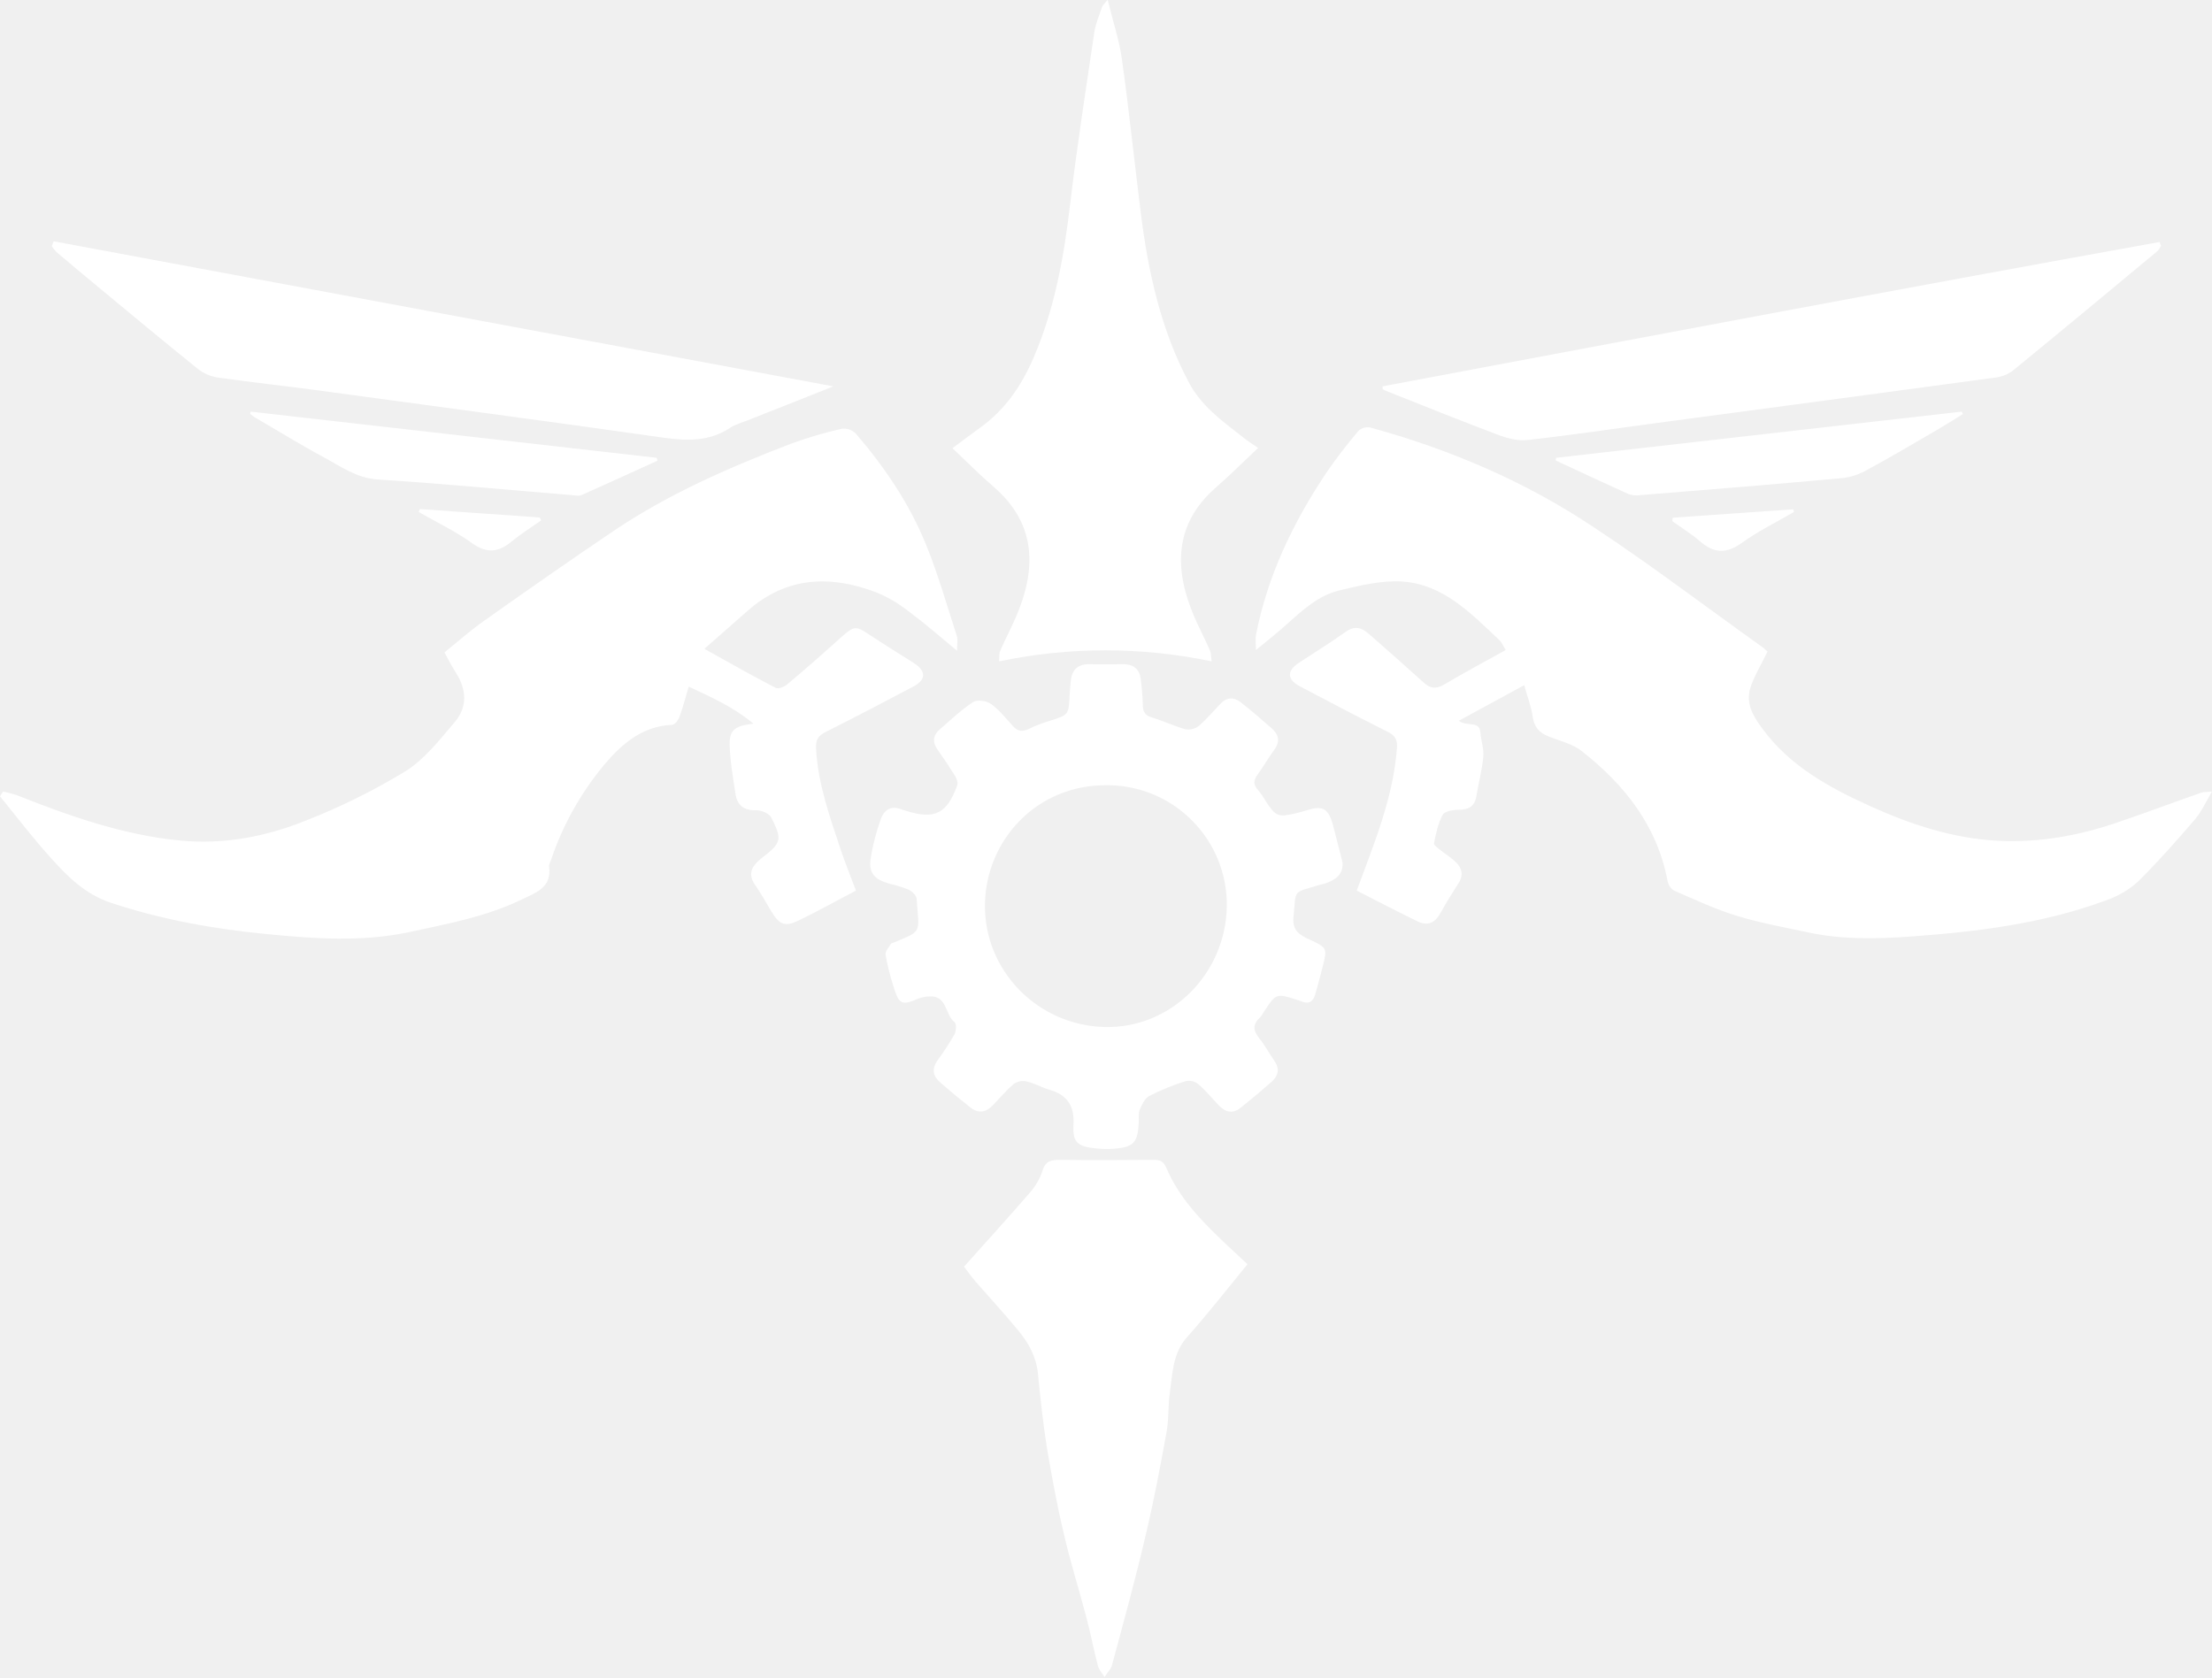
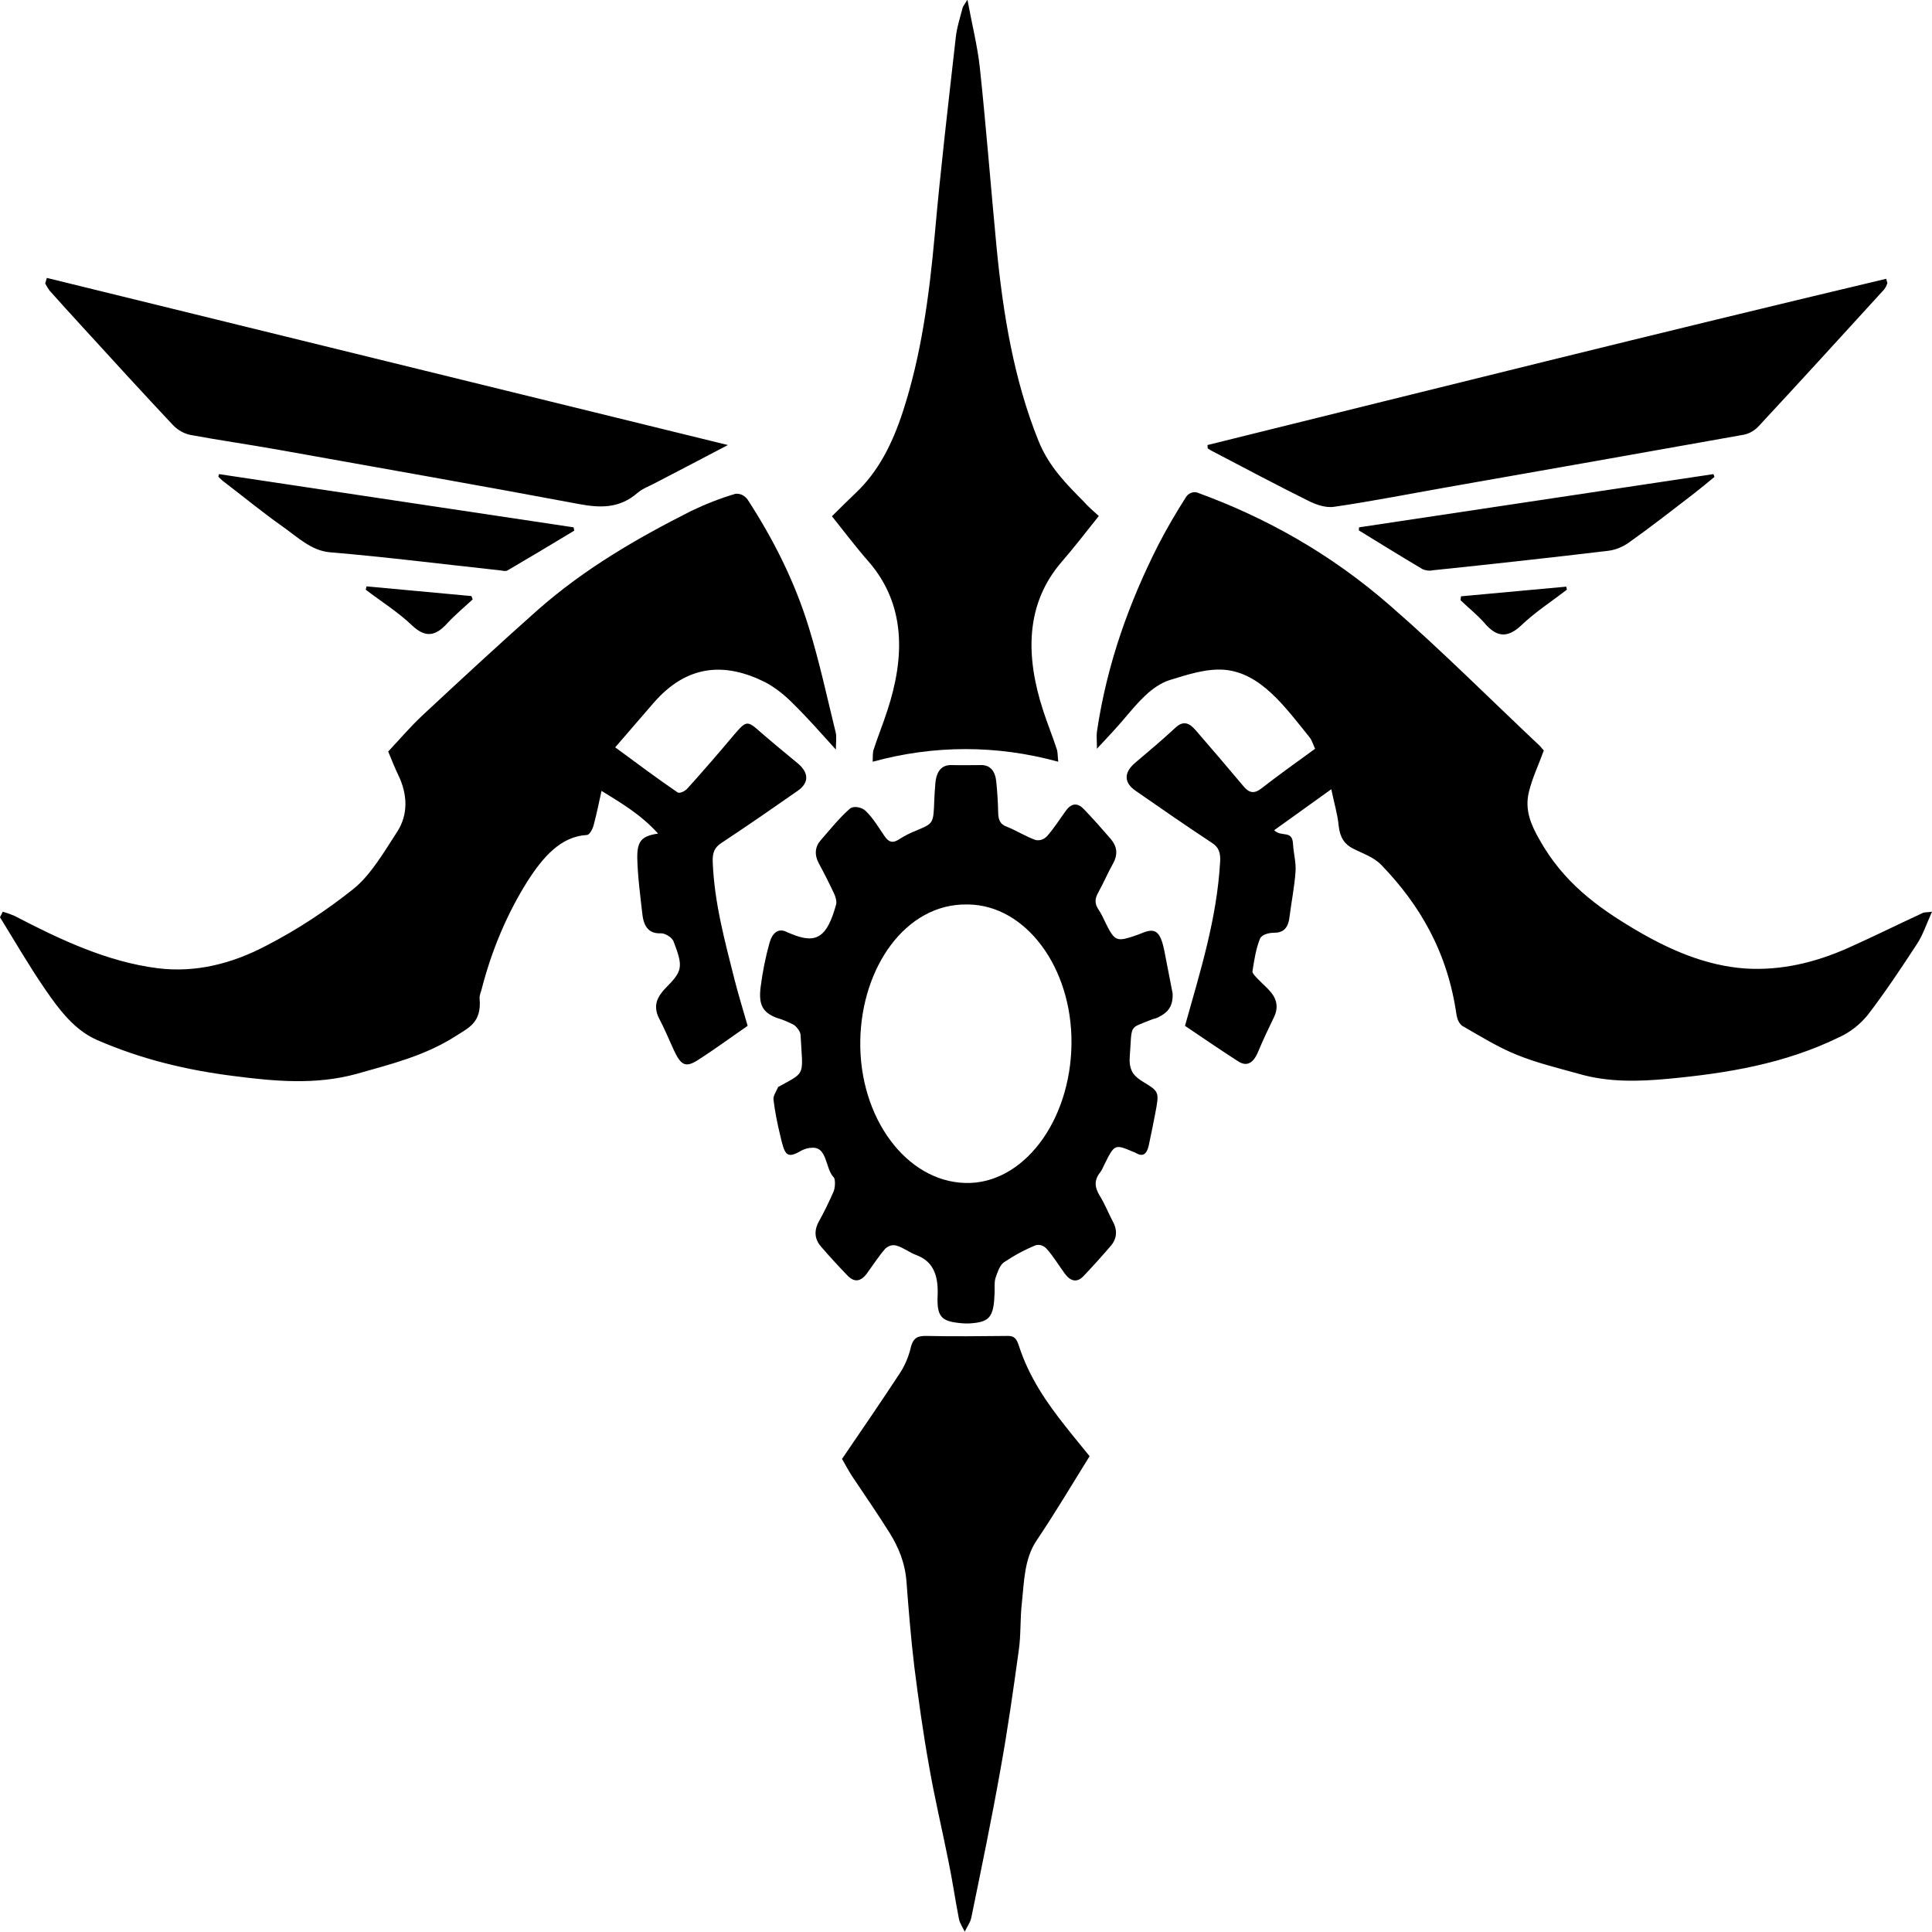
- <svg xmlns="http://www.w3.org/2000/svg" fill="#FFF" viewBox="0 0 919.2 697.2">
-   <path d="M734.5 270.8c-2.6 5.5-5.5 10-7.1 15-2.1 6.5 1.1 11.9 4.9 17 11.5 15.7 27.9 24.6 44.9 32.3s34.4 13.4 53.2 14.4c16.9.8 33.2-2.1 49.1-7.5 11.8-4 23.5-8.4 35.2-12.5 1-.4 2.2-.2 4.5-.5-2.6 4.4-4.3 8.3-7 11.5-7.6 8.8-15.3 17.6-23.6 25.8-3.9 3.6-8.6 6.3-13.6 8-26.2 9.7-53.6 13-81.2 15-14.3 1-28.6 1.3-42.7-1.8-9.9-2.1-19.9-3.9-29.6-6.9-8.8-2.7-17.3-6.7-25.8-10.4-1.4-.8-2.3-2.2-2.7-3.8-4.3-23.1-17.8-40.1-35.7-54.2-3.8-3-9-4.2-13.6-6-3.9-1.5-6.2-3.9-6.8-8.3-.5-4-2.1-7.9-3.5-13.1l-27.2 14.8c3.7 2.7 8.6-.3 9 5 .2 3.3 1.5 6.6 1.2 9.8-.5 5.6-2 11.1-2.9 16.6-.7 4.2-3.2 5.6-7.4 5.6-2.3 0-5.7.6-6.6 2.1-1.9 3.5-2.8 7.8-3.6 11.8-.2.7 1.6 2 2.6 2.8 2.1 1.7 4.4 3.1 6.3 4.9 2.7 2.5 3.5 5.5 1.3 8.9-2.6 4.1-5.2 8.2-7.5 12.4s-5.4 5.5-9.5 3.5c-8.6-4.2-17.1-8.6-25.3-12.8 7.3-19.8 15.1-38.5 16.7-59.1.3-3.5-.7-5.4-4-7-12.2-6.1-24.2-12.4-36.3-18.8-5.5-2.9-5.5-6.5-.3-9.9 6.5-4.2 13.1-8.4 19.5-12.9 3.9-2.7 6.8-1.4 9.8 1.3 7.5 6.6 15 13.2 22.4 19.9 2.7 2.5 5.1 2.8 8.4.9 8.3-4.9 16.8-9.5 25.7-14.4-.9-1.4-1.5-3-2.6-4.1-11.8-11.1-23.3-23.3-40.6-24.4-8.5-.5-17.4 1.7-25.9 3.7-8.8 2.1-15.4 8.3-22 14.2-3.8 3.4-7.8 6.6-12.7 10.6 0-2.8-.3-4.6 0-6.2 4.8-24.6 15.4-46.7 29.2-67.4 4.1-6 8.6-11.8 13.3-17.4 1.3-1.3 3.2-1.8 5-1.5 32.8 9 63.9 22.2 92.2 41 24.3 16 47.5 33.7 71.2 50.6.7.7 1.2 1.1 1.7 1.5zm-378.8 99.4c-7.9 4.1-15.7 8.5-23.8 12.4-5.8 2.8-8 1.8-11.4-3.8-2.2-3.7-4.3-7.5-6.8-11.1-2.6-3.8-1.8-6.8 1.3-9.7.5-.5 1-.9 1.5-1.3 8.2-6.3 8.7-7.6 4-16.9-.8-1.6-4-3-6-3-5.3.2-8.2-2-8.9-7-1-6.7-2.2-13.5-2.4-20.2-.1-6.2 2.2-7.9 9.9-8.8-8.3-6.9-17.1-10.8-26.9-15.4-1.3 4.5-2.4 8.5-3.8 12.5-.5 1.4-2 3.4-3.1 3.4-12.5.5-21.1 8.1-28.4 16.8-9.6 11.6-17 24.8-21.8 39-.4 1.1-1.1 2.3-.9 3.3 1 8.6-5.3 10.5-11.2 13.4-15 7.3-31.1 10.2-47.2 13.7-19.6 4.1-39.1 2.7-58.6.8-22.1-2.1-43.8-6-65-13-10.6-3.5-17.9-10.7-24.9-18.5C13.7 348.4 7 339.6 0 331l1.3-2c1.9.4 3.7.9 5.6 1.5 22 8.7 44.2 16.6 68.1 18.9 18 1.7 35.4-1.6 51.8-8.2 14.4-5.6 28.3-12.5 41.5-20.5 8.1-5 14.4-13.2 20.7-20.6 5.3-6.2 4.9-13.5.5-20.4-1.6-2.5-3-5.2-4.8-8.5 5.3-4.3 10.5-8.9 16.1-12.9 18.1-12.8 36.2-25.5 54.6-37.9 22.8-15.3 47.9-26.2 73.4-36 6.9-2.5 13.9-4.6 21.1-6.2 2.1-.2 4.3.5 5.8 2.1 12 14 22.3 29.2 29.2 46.3 5 12.3 8.6 25.1 12.7 37.7.5 1.5.1 3.4.1 6.2-7.2-6-13.4-11.4-20-16.3-4.2-3.3-8.7-6-13.6-8-19-7.2-37.1-6.6-53.2 7.5-5.8 5.1-11.6 10.2-18.2 16 10.8 6 20.1 11.3 29.6 16.2 1.1.6 3.6-.4 4.8-1.4 7.5-6.3 14.9-12.8 22.2-19.4 5.8-5.1 6.2-5.2 12.7-.8 5.8 3.8 11.7 7.5 17.6 11.2 5.3 3.4 5.4 7-.1 9.9-12.1 6.4-24.1 12.7-36.3 18.8-3.2 1.6-4.3 3.4-4.1 6.9.8 14.9 5.8 28.6 10.4 42.5 1.8 5.3 3.9 10.5 6.2 16.6z" />
-   <path d="M557.9 358.5c.3 5.3-3.1 7.2-7.1 8.7-.8.3-1.6.4-2.4.6-11.6 3.6-9.7 1.4-10.9 13.6-.5 5.5 2.7 7.3 6.6 9.1 7.5 3.5 7.5 3.5 5.5 11.5-1 3.9-2 7.7-3.1 11.5-.9 3-2.8 4-5.8 2.7-.5-.2-.9-.4-1.4-.5-9-2.9-9-2.9-14.1 4.9-.5.9-1 1.7-1.7 2.4-3.1 2.9-2.7 5.5-.2 8.6 2.3 2.8 4 6.1 6.1 9.1 2.4 3.3 2 6.3-.9 8.9-4.2 3.7-8.6 7.4-13 10.9-3.1 2.5-6.2 1.9-8.9-.9-2.9-3-5.5-6.3-8.7-9-1.5-1.2-3.4-1.6-5.2-1.2-5.2 1.6-10.3 3.7-15.2 6.2-1.8 1-3 3.6-3.9 5.7-.6 1.6-.3 3.6-.4 5.4-.4 8.3-2.2 10.2-10.4 10.8-2.3.2-4.6.1-6.9-.1-8-.7-10.3-2.4-9.8-10 .4-8-2.8-12.4-10.2-14.5-3.2-.9-6.1-2.7-9.4-3.4-1.8-.4-3.7 0-5.3 1.1-3.1 2.7-5.8 5.9-8.7 8.9s-6 3.4-9.3.8c-4.2-3.3-8.3-6.7-12.3-10.2-3.1-2.6-3.9-5.6-1.4-9.2 2.6-3.5 4.9-7.1 7.1-10.9.8-1.4.9-4.4.1-5.1-4.1-3.1-3-11.2-10.5-10.7-1.7 0-3.3.4-4.9 1-7.3 3.3-8 1.4-10.2-5.8-1.3-4.1-2.4-8.3-3.1-12.6-.2-1.4 1.4-3 2.2-4.5.1-.2.6-.2.9-.4 12.5-5.2 10.8-3.7 9.8-18.4-.1-1.3-1.9-3-3.3-3.7-2.6-1-5.3-1.9-8.1-2.5-6.5-1.9-8.7-4.6-7.6-11.1.9-5.4 2.3-10.7 4.2-15.9 1.3-3.6 4.2-5.6 8.4-3.9.6.2 1.3.4 1.9.6 12 3.8 17.1 1.3 21.4-10.6.4-1.1-.3-2.9-1-4-2.3-3.7-4.7-7.3-7.2-10.8-2.2-3.1-1.9-6 .9-8.4 4.5-3.9 8.9-8.1 13.9-11.4 1.7-1.1 5.6-.5 7.4.8 3.5 2.5 6.2 6 9.1 9.2 2 2.2 3.9 2.5 6.6 1.2 2.9-1.4 5.8-2.5 8.8-3.4 7.8-2.5 7.8-2.4 8.2-10.8.1-2 .3-4 .5-6 .5-4.5 3-6.8 7.7-6.7 4.8.1 9.6 0 14.5 0 3.9.1 6.3 2.1 6.8 6 .5 3.6.8 7.3.9 10.9 0 3 1.1 4.5 4 5.3 4.6 1.4 9 3.5 13.6 4.8 2 .4 4-.1 5.6-1.3 3.3-2.8 6.1-6.2 9.1-9.3 2.7-2.8 5.6-2.8 8.5-.5 4.3 3.4 8.5 7 12.6 10.6 3.1 2.7 3.8 5.6 1.2 9.1-2.5 3.4-4.5 7-7 10.4-1.7 2.3-1.7 4.1.2 6.2 1.3 1.5 2.4 3.2 3.4 4.9 4 6.1 5.1 6.6 12.2 4.9 1.6-.4 3.2-.8 4.8-1.3 6.5-2.1 8.9-.8 10.8 6.1 1.4 5.3 2.7 10.5 4 15.6zm-98.7 68.4c27.3.6 50.2-22 50.6-50.3.3-27.4-21.7-49.9-49.1-50.2h-.7c-29.1-.3-50.2 22.7-50.7 49.3-.5 27.7 21.9 50.6 49.9 51.2zm63.6-240.7c-6.2 5.9-11.8 11.4-17.6 16.5-17.5 15.3-17.3 34.2-8.9 53.7 2 4.7 4.5 9.3 6.5 14 .5 1.2.4 2.7.7 4.5-29.1-6.1-59.2-6.1-88.3 0 .1-1.6-.1-3.3.5-4.5 2-4.7 4.5-9.3 6.5-14 8.4-19.4 8.7-38.3-8.9-53.7-5.9-5.1-11.4-10.6-17.5-16.4 3.9-2.9 7.7-5.8 11.6-8.6 10.3-7.4 17.1-17.4 22.1-29 8.8-20.4 12.6-41.9 15.2-63.8 2.8-23.8 6.5-47.5 10-71.2.5-3.7 2.1-7.3 3.3-10.9.2-.5.7-1 2.3-2.9 2.2 9.1 4.8 16.8 5.9 24.6 3 21.4 5.2 42.9 7.9 64.4 3.1 24.4 8.3 48.2 20 70.2 5 9.4 13.3 15.6 21.5 21.9 2.1 1.8 4.5 3.4 7.2 5.2zM400.6 526.5C410 516 419.1 506 428 495.7c2.3-2.6 4.1-5.7 5.2-9 1.2-4.2 3.7-4.6 7.4-4.6 13 .2 26 .1 39 0 2.7 0 4 .8 5.1 3.4 4.9 11.5 13.2 20.6 22.2 29.2 3.8 3.7 7.7 7.2 11.5 10.8-8.3 10.1-16.4 20.5-25.1 30.3-6 6.7-6 14.8-7.1 22.6-.9 5.7-.4 11.6-1.5 17.2-2.6 14.3-5.3 28.7-8.7 42.9-4.2 18-9.1 35.8-13.9 53.6-.5 1.8-2.1 3.3-3.1 5-1-1.6-2.4-3.1-2.8-4.8-1.8-6.9-3.1-14-5-20.9-3-11.4-6.6-22.7-9.2-34.2-2.8-11.8-5-23.8-7-35.7-1.6-10.2-2.7-20.5-3.7-30.7-.7-6.9-3.9-12.6-8.1-17.7-5.8-7-11.9-13.7-17.9-20.5-1.8-2.1-3.5-4.6-4.7-6.1zM22.3 100.3l324 60.3c-12.5 5-23.4 9.3-34.3 13.6-2.9 1.2-6.1 2-8.7 3.7-8.7 5.7-17.9 5.4-27.8 4-47.7-6.8-95.4-13.1-143.1-19.6-14-1.9-28.1-3.4-42.1-5.4-2.9-.5-5.7-1.7-8-3.5-14.4-11.6-28.6-23.4-42.8-35.2-5.3-4.4-10.7-8.9-16-13.4-.7-.8-1.4-1.6-2-2.5l.8-2zm552.2 60.3c107.6-20.2 215.2-40.6 322.9-60 .2.5.4 1.1.6 1.6-.4.8-.9 1.6-1.5 2.2-20 16.6-39.9 33.2-60 49.6-2.2 1.7-4.9 2.7-7.7 3-46.7 6.3-93.4 12.6-140.1 18.8-18 2.4-36 5.1-54 7.1-3.7.4-7.9-.6-11.5-1.9-15.7-5.9-31.3-12.2-46.9-18.4-.6-.2-1.2-.6-1.7-.8 0-.4-.1-.8-.1-1.2zm-470.3 10.5 168.7 19.2.3 1.2c-10.5 4.8-21 9.6-31.6 14.3-1.1.5-2.6.1-4 0-26.9-2.2-53.8-4.8-80.7-6.5-8.8-.6-15.2-5.4-22.3-9.2-9.7-5.2-19-11-28.5-16.5-.8-.5-1.5-1-2.2-1.6l.3-.9zm542.4 19.2 168.6-19.2c.2.3.3.6.5 1-3.5 2.2-7 4.4-10.6 6.5-10.1 5.9-20.1 11.8-30.3 17.3-3.1 1.6-6.4 2.6-9.9 2.9-27.7 2.5-55.4 4.8-83.2 7-1.6.3-3.3.1-4.9-.4-10.2-4.6-20.2-9.3-30.3-14l.1-1.1zm-472.2 21.3 49.9 3.5.6 1.2c-4.1 2.9-8.3 5.5-12.2 8.7-5.5 4.6-10.3 5.2-16.5.8-6.9-5-14.8-8.7-22.2-13l.4-1.2zm520.7 3.6 50.1-3.5.3 1.1c-7.2 4.2-14.8 7.9-21.6 12.8s-12 4.3-17.8-.9c-3.5-3-7.5-5.4-11.2-8.1l.2-1.4z" />
+ <svg xmlns="http://www.w3.org/2000/svg" width="40" height="40" viewBox="0 0 40 40" fill="none">
+   <g clip-path="url(#clip0_283_150)">
+     <rect width="40" height="40" fill="white" />
+     <path d="M31.963 15.537C31.849 15.852 31.723 16.11 31.654 16.397C31.562 16.77 31.701 17.08 31.867 17.373C32.367 18.273 33.081 18.784 33.821 19.226C34.56 19.667 35.318 19.994 36.136 20.052C36.871 20.098 37.581 19.931 38.272 19.622C38.786 19.392 39.295 19.14 39.804 18.904C39.848 18.881 39.9 18.893 40 18.876C39.887 19.128 39.813 19.352 39.695 19.535C39.365 20.04 39.03 20.545 38.668 21.016C38.499 21.222 38.294 21.377 38.077 21.475C36.937 22.031 35.744 22.221 34.543 22.335C33.921 22.393 33.298 22.41 32.685 22.232C32.254 22.111 31.819 22.008 31.397 21.836C31.014 21.681 30.644 21.452 30.274 21.239C30.213 21.194 30.174 21.113 30.157 21.021C29.97 19.696 29.382 18.721 28.603 17.912C28.438 17.74 28.212 17.671 28.011 17.568C27.842 17.482 27.741 17.344 27.715 17.091C27.694 16.862 27.624 16.638 27.563 16.34L26.38 17.189C26.541 17.344 26.754 17.172 26.771 17.476C26.78 17.665 26.836 17.855 26.823 18.038C26.802 18.359 26.736 18.675 26.697 18.991C26.667 19.231 26.558 19.312 26.375 19.312C26.275 19.312 26.127 19.346 26.088 19.432C26.005 19.633 25.966 19.88 25.931 20.109C25.922 20.149 26.001 20.224 26.044 20.27C26.136 20.367 26.236 20.448 26.319 20.551C26.436 20.694 26.471 20.866 26.375 21.062C26.262 21.297 26.149 21.532 26.049 21.773C25.949 22.014 25.814 22.089 25.635 21.974C25.261 21.733 24.891 21.48 24.534 21.239C24.852 20.104 25.192 19.031 25.261 17.849C25.274 17.648 25.231 17.539 25.087 17.447C24.556 17.097 24.034 16.736 23.507 16.369C23.268 16.202 23.268 15.996 23.494 15.8C23.777 15.56 24.064 15.319 24.343 15.06C24.513 14.905 24.639 14.98 24.769 15.135C25.096 15.514 25.422 15.892 25.744 16.277C25.862 16.42 25.966 16.437 26.11 16.328C26.471 16.047 26.841 15.783 27.228 15.502C27.189 15.422 27.163 15.33 27.115 15.267C26.601 14.63 26.101 13.93 25.348 13.867C24.978 13.838 24.591 13.965 24.221 14.079C23.838 14.2 23.551 14.556 23.264 14.894C23.098 15.089 22.924 15.273 22.711 15.502C22.711 15.342 22.698 15.238 22.711 15.146C22.92 13.735 23.381 12.467 23.982 11.28C24.16 10.935 24.356 10.603 24.561 10.281C24.617 10.207 24.7 10.178 24.778 10.195C26.205 10.712 27.559 11.469 28.79 12.547C29.848 13.466 30.857 14.481 31.889 15.451C31.919 15.491 31.941 15.514 31.963 15.537ZM15.479 21.239C15.135 21.475 14.796 21.727 14.443 21.951C14.191 22.111 14.095 22.054 13.947 21.733C13.851 21.521 13.76 21.303 13.651 21.096C13.538 20.878 13.573 20.706 13.708 20.54C13.729 20.511 13.751 20.488 13.773 20.465C14.13 20.104 14.151 20.029 13.947 19.495C13.912 19.404 13.773 19.323 13.686 19.323C13.455 19.335 13.329 19.209 13.299 18.922C13.255 18.537 13.203 18.147 13.194 17.763C13.19 17.407 13.29 17.309 13.625 17.258C13.264 16.862 12.881 16.638 12.454 16.374C12.398 16.632 12.35 16.862 12.289 17.091C12.267 17.172 12.202 17.287 12.154 17.287C11.61 17.315 11.236 17.751 10.918 18.25C10.5 18.916 10.178 19.673 9.97 20.488C9.952 20.551 9.922 20.62 9.93 20.677C9.974 21.171 9.7 21.28 9.443 21.446C8.79 21.865 8.09 22.031 7.389 22.232C6.536 22.467 5.688 22.387 4.839 22.278C3.877 22.157 2.933 21.934 2.01 21.532C1.549 21.331 1.232 20.918 0.927 20.471C0.596 19.989 0.305 19.484 0 18.991L0.057 18.876C0.139 18.899 0.218 18.927 0.3 18.962C1.258 19.461 2.224 19.914 3.264 20.046C4.047 20.144 4.804 19.954 5.518 19.576C6.144 19.254 6.749 18.858 7.324 18.399C7.676 18.113 7.95 17.642 8.225 17.218C8.455 16.862 8.438 16.443 8.246 16.047C8.177 15.904 8.116 15.749 8.037 15.56C8.268 15.313 8.494 15.049 8.738 14.819C9.526 14.085 10.313 13.357 11.114 12.645C12.106 11.767 13.198 11.142 14.308 10.58C14.608 10.436 14.913 10.316 15.226 10.224C15.318 10.213 15.413 10.253 15.479 10.344C16.001 11.148 16.449 12.02 16.749 13.001C16.967 13.707 17.124 14.441 17.302 15.164C17.324 15.25 17.306 15.359 17.306 15.519C16.993 15.175 16.723 14.865 16.436 14.584C16.253 14.395 16.057 14.24 15.844 14.125C15.017 13.712 14.23 13.747 13.529 14.556C13.277 14.848 13.024 15.141 12.737 15.473C13.207 15.818 13.612 16.122 14.025 16.403C14.073 16.437 14.182 16.38 14.234 16.323C14.56 15.961 14.883 15.588 15.2 15.21C15.453 14.917 15.47 14.911 15.753 15.164C16.005 15.382 16.262 15.594 16.519 15.806C16.749 16.001 16.754 16.208 16.514 16.374C15.988 16.741 15.466 17.103 14.935 17.453C14.796 17.545 14.748 17.648 14.756 17.849C14.791 18.704 15.009 19.49 15.209 20.287C15.287 20.591 15.379 20.89 15.479 21.239Z" fill="black" />
+     <path d="M24.278 20.568C24.291 20.872 24.143 20.981 23.969 21.067C23.934 21.084 23.899 21.09 23.864 21.101C23.359 21.308 23.442 21.182 23.39 21.882C23.368 22.197 23.507 22.3 23.677 22.404C24.003 22.605 24.003 22.605 23.916 23.064C23.873 23.287 23.829 23.505 23.782 23.723C23.742 23.895 23.66 23.953 23.529 23.878C23.507 23.867 23.49 23.855 23.468 23.85C23.076 23.683 23.076 23.683 22.855 24.131C22.833 24.182 22.811 24.228 22.781 24.268C22.646 24.435 22.663 24.584 22.772 24.762C22.872 24.922 22.946 25.112 23.037 25.284C23.142 25.473 23.124 25.645 22.998 25.794C22.815 26.007 22.624 26.219 22.433 26.42C22.298 26.563 22.163 26.529 22.045 26.368C21.919 26.196 21.806 26.007 21.667 25.852C21.601 25.783 21.519 25.76 21.44 25.783C21.214 25.875 20.992 25.995 20.779 26.139C20.701 26.196 20.648 26.345 20.609 26.466C20.583 26.558 20.596 26.672 20.592 26.776C20.574 27.252 20.496 27.361 20.139 27.395C20.039 27.407 19.939 27.401 19.839 27.389C19.491 27.349 19.391 27.252 19.413 26.816C19.43 26.357 19.291 26.104 18.969 25.984C18.829 25.932 18.703 25.829 18.56 25.789C18.481 25.766 18.399 25.789 18.329 25.852C18.194 26.007 18.076 26.19 17.95 26.363C17.824 26.535 17.689 26.558 17.546 26.408C17.363 26.219 17.184 26.024 17.01 25.823C16.875 25.674 16.841 25.502 16.95 25.295C17.063 25.095 17.163 24.888 17.258 24.67C17.293 24.59 17.298 24.418 17.263 24.377C17.084 24.2 17.132 23.735 16.806 23.764C16.732 23.764 16.662 23.787 16.593 23.821C16.275 24.01 16.244 23.901 16.149 23.488C16.092 23.253 16.044 23.012 16.014 22.765C16.005 22.685 16.075 22.593 16.11 22.507C16.114 22.496 16.136 22.496 16.149 22.484C16.693 22.186 16.619 22.272 16.575 21.428C16.571 21.354 16.493 21.256 16.432 21.216C16.319 21.159 16.201 21.107 16.079 21.073C15.796 20.964 15.701 20.809 15.748 20.436C15.788 20.126 15.848 19.822 15.931 19.524C15.988 19.317 16.114 19.202 16.297 19.3C16.323 19.311 16.353 19.323 16.379 19.334C16.902 19.552 17.123 19.409 17.311 18.726C17.328 18.663 17.298 18.56 17.267 18.497C17.167 18.284 17.063 18.078 16.954 17.877C16.858 17.699 16.871 17.533 16.993 17.395C17.189 17.171 17.38 16.93 17.598 16.741C17.672 16.678 17.842 16.712 17.92 16.787C18.072 16.93 18.19 17.131 18.316 17.315C18.403 17.441 18.486 17.458 18.603 17.384C18.729 17.303 18.855 17.24 18.986 17.189C19.325 17.045 19.326 17.051 19.343 16.569C19.347 16.454 19.356 16.34 19.365 16.225C19.386 15.967 19.495 15.835 19.7 15.84C19.909 15.846 20.117 15.84 20.331 15.84C20.5 15.846 20.605 15.961 20.627 16.185C20.648 16.391 20.661 16.603 20.666 16.81C20.666 16.982 20.714 17.068 20.84 17.114C21.04 17.194 21.232 17.315 21.432 17.389C21.519 17.412 21.606 17.384 21.675 17.315C21.819 17.154 21.941 16.959 22.071 16.781C22.189 16.621 22.315 16.621 22.441 16.753C22.628 16.948 22.811 17.154 22.989 17.361C23.124 17.516 23.155 17.682 23.042 17.883C22.933 18.078 22.846 18.284 22.737 18.48C22.663 18.611 22.663 18.715 22.746 18.835C22.802 18.921 22.85 19.019 22.894 19.116C23.068 19.466 23.116 19.495 23.425 19.398C23.494 19.375 23.564 19.352 23.634 19.323C23.916 19.202 24.021 19.277 24.104 19.673C24.164 19.977 24.221 20.275 24.278 20.568ZM19.983 24.492C21.171 24.527 22.167 23.23 22.184 21.606C22.198 20.034 21.24 18.743 20.048 18.726H20.017C18.751 18.709 17.833 20.029 17.811 21.555C17.789 23.144 18.764 24.458 19.983 24.492ZM22.75 10.683C22.48 11.021 22.237 11.337 21.984 11.629C21.223 12.507 21.232 13.591 21.597 14.71C21.684 14.98 21.793 15.244 21.88 15.513C21.902 15.582 21.897 15.668 21.91 15.771C20.644 15.422 19.334 15.422 18.068 15.771C18.072 15.68 18.064 15.582 18.09 15.513C18.177 15.244 18.285 14.98 18.372 14.71C18.738 13.597 18.751 12.513 17.985 11.629C17.728 11.337 17.489 11.021 17.224 10.688C17.393 10.522 17.559 10.356 17.728 10.195C18.177 9.77 18.473 9.197 18.69 8.531C19.073 7.361 19.238 6.127 19.352 4.871C19.473 3.505 19.634 2.146 19.787 0.786C19.808 0.574 19.878 0.367 19.93 0.161C19.939 0.132 19.961 0.103 20.03 -0.006C20.126 0.516 20.239 0.958 20.287 1.405C20.418 2.633 20.513 3.867 20.631 5.1C20.766 6.5 20.992 7.866 21.501 9.128C21.719 9.667 22.08 10.023 22.437 10.384C22.528 10.488 22.633 10.579 22.75 10.683ZM17.433 30.206C17.842 29.604 18.238 29.03 18.625 28.439C18.725 28.29 18.803 28.112 18.851 27.923C18.903 27.682 19.012 27.659 19.173 27.659C19.739 27.671 20.305 27.665 20.87 27.659C20.988 27.659 21.044 27.705 21.092 27.854C21.305 28.514 21.667 29.036 22.058 29.529C22.224 29.742 22.393 29.942 22.559 30.149C22.198 30.729 21.845 31.325 21.466 31.887C21.205 32.272 21.205 32.736 21.157 33.184C21.118 33.511 21.14 33.85 21.092 34.171C20.979 34.991 20.862 35.817 20.714 36.632C20.531 37.665 20.318 38.686 20.109 39.707C20.087 39.81 20.017 39.897 19.974 39.994C19.93 39.902 19.869 39.816 19.852 39.719C19.774 39.323 19.717 38.916 19.634 38.52C19.504 37.866 19.347 37.217 19.234 36.557C19.112 35.88 19.017 35.192 18.93 34.509C18.86 33.924 18.812 33.333 18.768 32.748C18.738 32.352 18.599 32.025 18.416 31.733C18.164 31.331 17.898 30.947 17.637 30.556C17.559 30.436 17.485 30.293 17.433 30.206ZM0.97 5.754L15.07 9.214C14.526 9.501 14.051 9.747 13.577 9.994C13.451 10.063 13.312 10.109 13.198 10.206C12.82 10.533 12.419 10.516 11.989 10.436C9.913 10.046 7.837 9.684 5.761 9.311C5.152 9.202 4.539 9.116 3.929 9.002C3.803 8.973 3.681 8.904 3.581 8.801C2.955 8.135 2.337 7.458 1.719 6.781C1.488 6.529 1.253 6.271 1.023 6.013C0.992 5.967 0.962 5.921 0.936 5.869L0.97 5.754ZM25 9.214C29.682 8.055 34.365 6.885 39.051 5.772C39.06 5.8 39.069 5.835 39.077 5.863C39.06 5.909 39.038 5.955 39.012 5.99C38.142 6.942 37.276 7.894 36.401 8.835C36.305 8.933 36.188 8.99 36.066 9.007C34.034 9.369 32.002 9.73 29.97 10.086C29.186 10.224 28.403 10.379 27.62 10.493C27.459 10.516 27.276 10.459 27.119 10.384C26.436 10.046 25.757 9.684 25.078 9.329C25.052 9.317 25.026 9.294 25.004 9.283C25.004 9.26 25 9.237 25 9.214ZM4.534 9.816L11.876 10.918L11.889 10.987C11.432 11.262 10.975 11.537 10.513 11.807C10.466 11.836 10.4 11.813 10.339 11.807C9.169 11.681 7.998 11.532 6.828 11.434C6.445 11.4 6.166 11.124 5.857 10.906C5.435 10.608 5.03 10.275 4.617 9.96C4.582 9.931 4.552 9.902 4.521 9.868L4.534 9.816ZM28.137 10.918L35.474 9.816C35.483 9.834 35.487 9.851 35.496 9.874C35.344 10 35.191 10.126 35.035 10.247C34.595 10.585 34.16 10.924 33.716 11.239C33.581 11.331 33.438 11.388 33.285 11.405C32.08 11.549 30.875 11.681 29.665 11.807C29.595 11.824 29.521 11.813 29.452 11.784C29.008 11.52 28.573 11.251 28.133 10.981L28.137 10.918ZM7.589 12.14L9.761 12.341L9.787 12.409C9.608 12.576 9.426 12.725 9.256 12.909C9.016 13.173 8.808 13.207 8.538 12.955C8.238 12.668 7.894 12.455 7.572 12.209L7.589 12.14ZM30.248 12.346L32.428 12.146L32.441 12.209C32.128 12.45 31.797 12.662 31.501 12.943C31.205 13.224 30.979 13.19 30.727 12.891C30.574 12.719 30.4 12.582 30.239 12.427L30.248 12.346Z" fill="black" />
+   </g>
+   <defs>
+     <clipPath id="clip0_283_150">
+       <rect width="40" height="40" fill="white" />
+     </clipPath>
+   </defs>
</svg>
